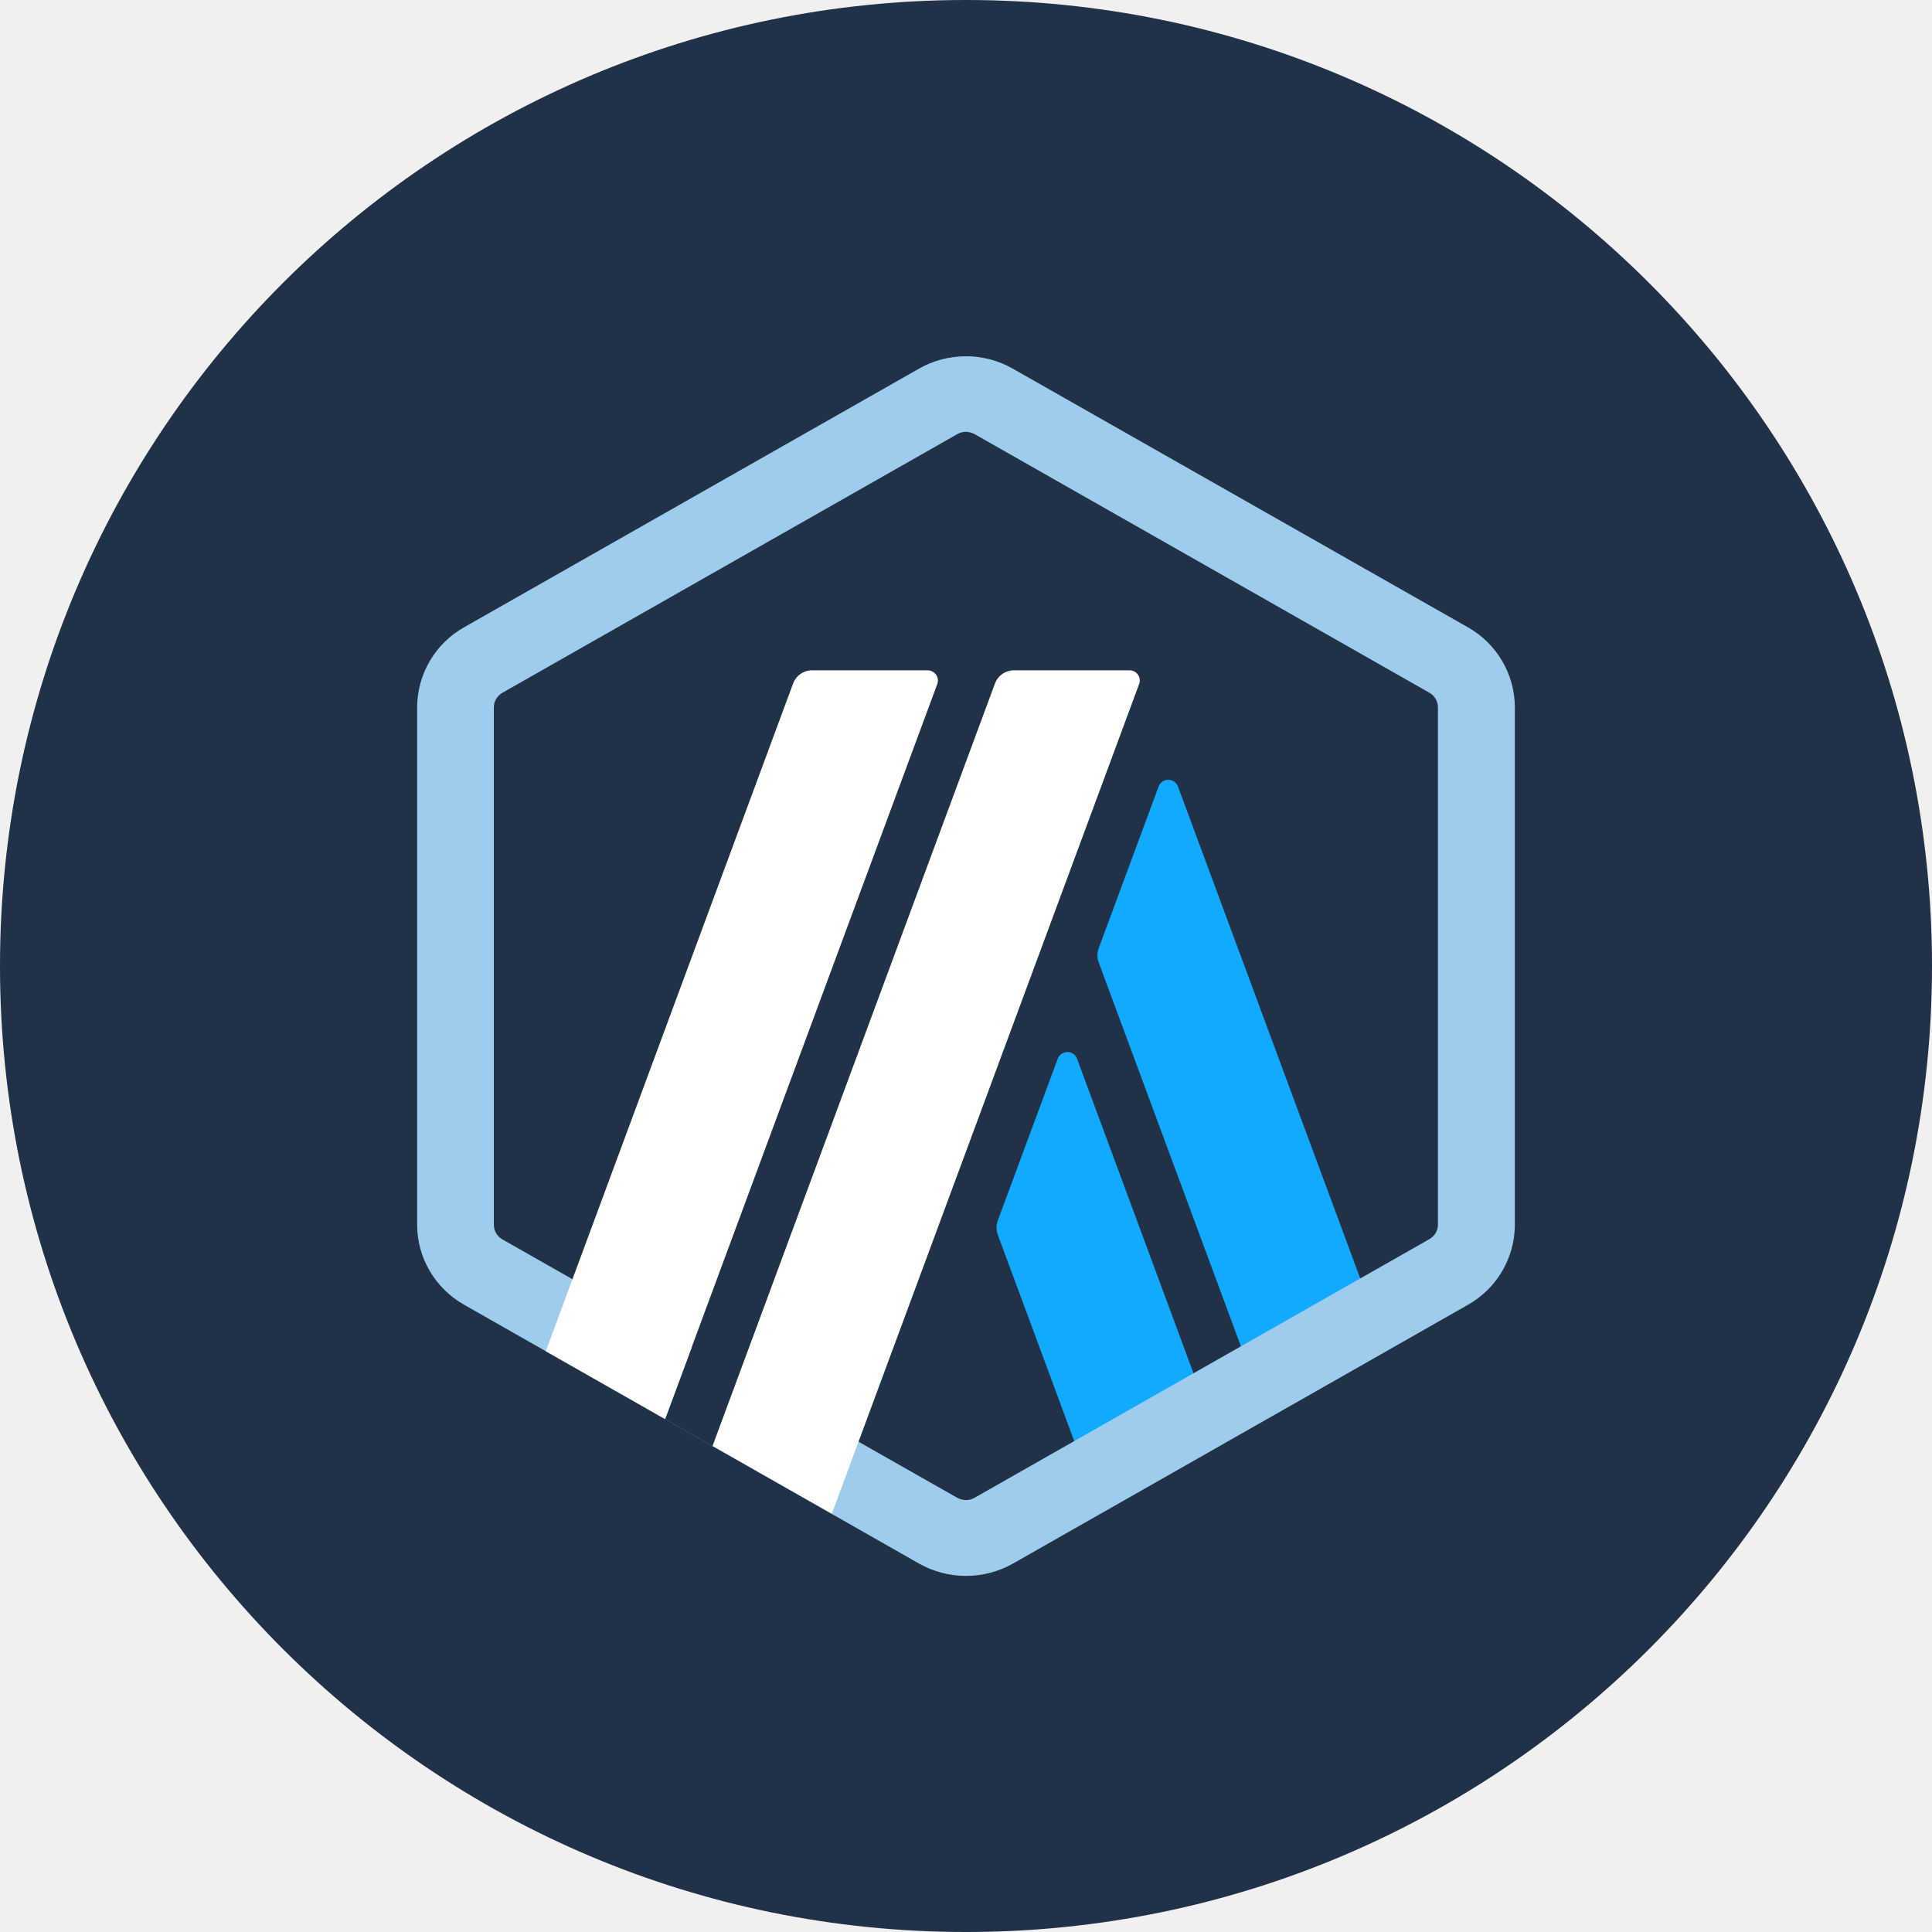
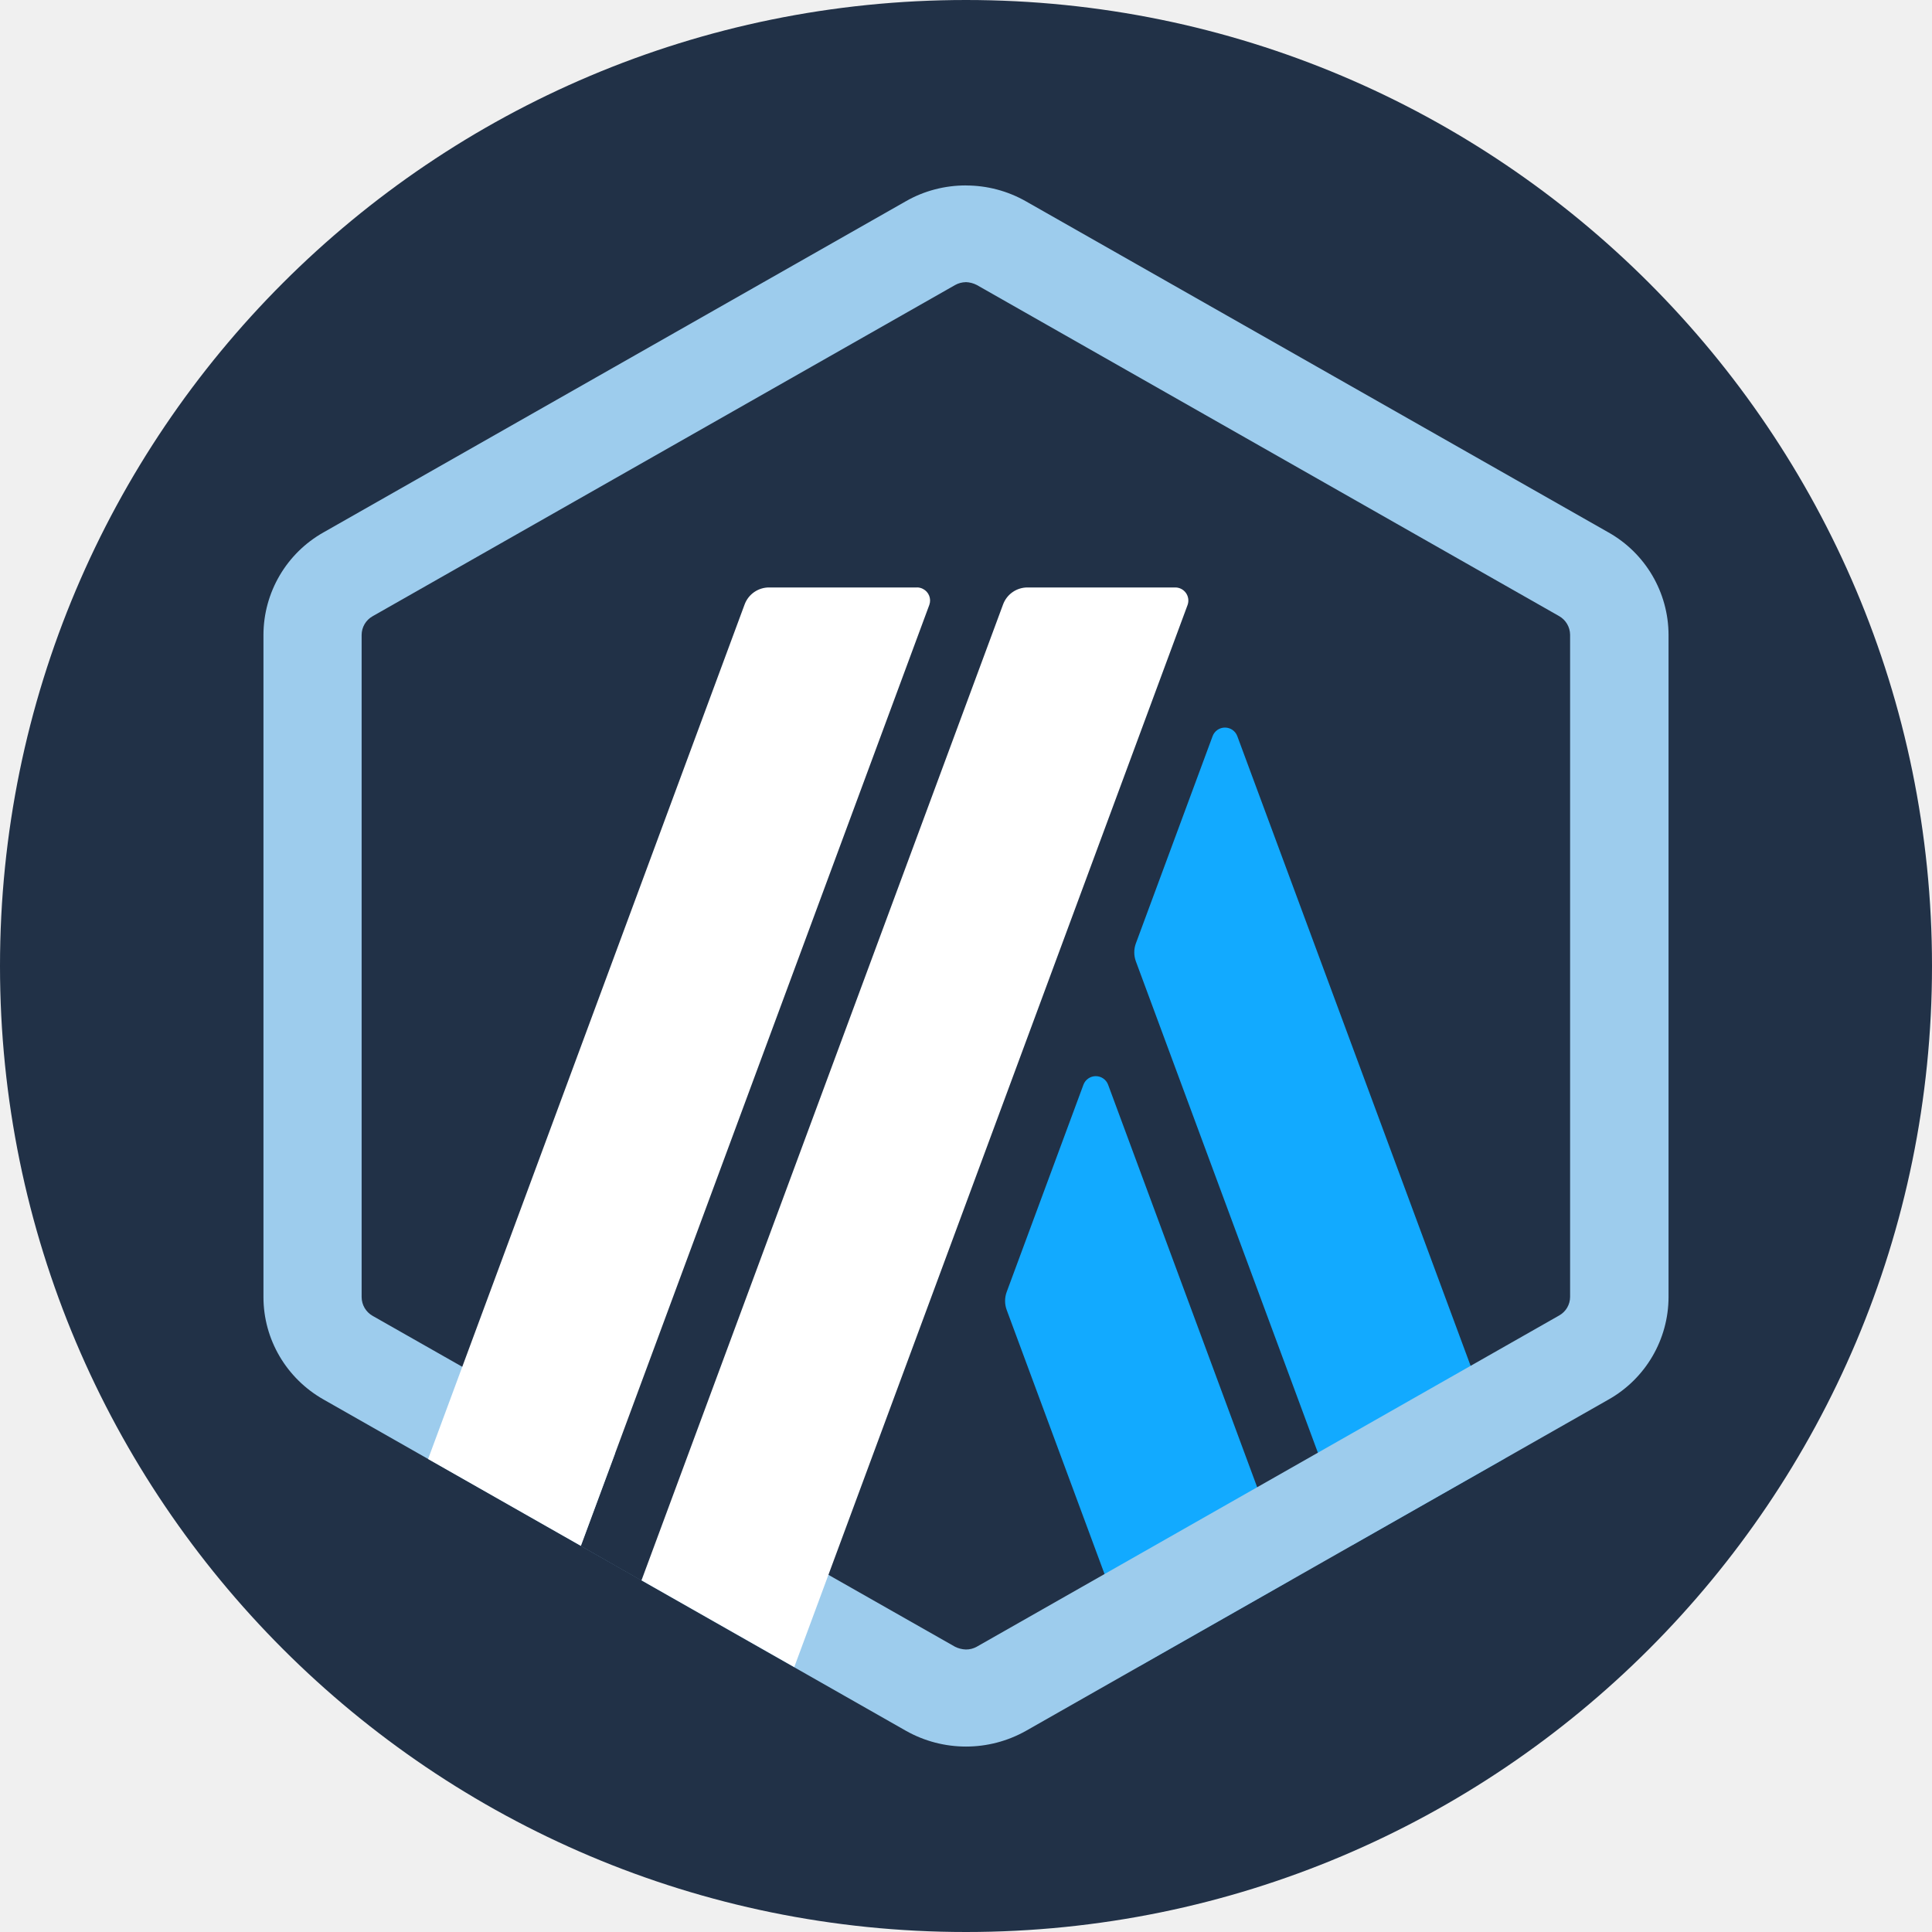
<svg xmlns="http://www.w3.org/2000/svg" fill="none" viewBox="0 0 44 44">
  <rect width="44" height="44" fill="#213147" rx="22" />
-   <path fill="#213147" d="M10.445 16.555v10.89c0 .694.378 1.337.988 1.684l9.576 5.446a2.006 2.006 0 0 0 1.975 0l9.572-5.447c.611-.346.988-.988.988-1.682V16.554c0-.695-.377-1.338-.988-1.684l-9.572-5.446a2.006 2.006 0 0 0-1.975 0l-9.576 5.448a1.93 1.93 0 0 0-.988 1.683Z" />
-   <path fill="#12AAFF" d="M24.089 24.113 22.723 27.8a.462.462 0 0 0 0 .317l2.35 6.345 2.716-1.544-3.26-8.806a.234.234 0 0 0-.354-.111.235.235 0 0 0-.086.11Zm2.738-6.202a.235.235 0 0 0-.44 0l-1.366 3.688a.464.464 0 0 0 0 .316l3.849 10.39 2.717-1.546-4.76-12.848Z" />
-   <path fill="#9DCCED" d="M21.997 9.834c.068.002.134.02.194.05l10.363 5.893a.385.385 0 0 1 .194.33V27.89a.378.378 0 0 1-.194.33l-10.363 5.893a.387.387 0 0 1-.194.05.464.464 0 0 1-.193-.05l-10.363-5.887a.386.386 0 0 1-.194-.332V16.11c0-.137.074-.262.194-.332l10.363-5.892a.402.402 0 0 1 .193-.052Zm0-1.72c-.367 0-.738.092-1.068.282l-10.36 5.89A2.1 2.1 0 0 0 9.5 16.11v11.783c0 .751.407 1.447 1.07 1.822l10.36 5.894a2.176 2.176 0 0 0 2.14 0l10.36-5.892a2.1 2.1 0 0 0 1.07-1.824V16.11a2.1 2.1 0 0 0-1.07-1.824l-10.364-5.89a2.16 2.16 0 0 0-1.07-.283Z" />
-   <path fill="#213147" d="m15.148 32.321.953-2.571 1.92 1.571-1.795 1.614-1.078-.614Z" />
-   <path fill="#fff" d="M21.127 15.266h-2.626a.462.462 0 0 0-.44.304L12.43 30.773l2.717 1.545 6.2-16.742a.232.232 0 0 0-.113-.284.232.232 0 0 0-.107-.026Zm4.597 0h-2.628a.463.463 0 0 0-.438.304l-6.43 17.36 2.717 1.544 6.999-18.898a.232.232 0 0 0-.22-.31Z" />
+   <path fill="#213147" d="M7.21 15.031v13.938a2.49 2.49 0 0 0 1.265 2.157l12.257 6.97a2.567 2.567 0 0 0 2.528 0l12.253-6.972a2.476 2.476 0 0 0 1.264-2.153V15.029a2.48 2.48 0 0 0-1.264-2.155L23.26 5.904a2.568 2.568 0 0 0-2.528 0L8.475 12.875a2.47 2.47 0 0 0-1.264 2.155Z" />
+   <path fill="#12AAFF" d="m24.674 24.705-1.748 4.72a.592.592 0 0 0 0 .406l3.009 8.122 3.476-1.977-4.174-11.271a.3.3 0 0 0-.563 0Zm3.505-7.939a.3.3 0 0 0-.563 0l-1.748 4.721a.593.593 0 0 0 0 .405l4.926 13.298 3.479-1.977-6.094-16.447Z" />
+   <path fill="#9DCCED" d="M21.996 6.425a.592.592 0 0 1 .249.065l13.264 7.542a.494.494 0 0 1 .249.423v15.081a.485.485 0 0 1-.249.423l-13.264 7.544a.495.495 0 0 1-.249.063.593.593 0 0 1-.247-.063L8.485 29.967a.494.494 0 0 1-.249-.425V14.46a.49.49 0 0 1 .249-.425l13.264-7.542a.514.514 0 0 1 .247-.067Zm0-2.202c-.47 0-.944.118-1.367.361l-13.26 7.54A2.686 2.686 0 0 0 6 14.459V29.54c0 .962.521 1.853 1.369 2.333l13.262 7.544a2.785 2.785 0 0 0 2.738 0l13.262-7.542A2.686 2.686 0 0 0 38 29.54V14.46a2.686 2.686 0 0 0-1.369-2.335l-13.266-7.54a2.765 2.765 0 0 0-1.369-.361Z" />
+   <path fill="#213147" d="m13.227 35.209 1.218-3.291 2.458 2.01-2.298 2.067-1.378-.786Z" />
+   <path fill="#fff" d="M20.883 13.379H17.52a.593.593 0 0 0-.563.39L9.75 33.228l3.479 1.977 7.936-21.43a.296.296 0 0 0-.145-.363.298.298 0 0 0-.137-.034Zm5.884 0h-3.364a.592.592 0 0 0-.56.39L14.61 35.99l3.479 1.976 8.958-24.19a.298.298 0 0 0-.28-.397Z" />
</svg>
